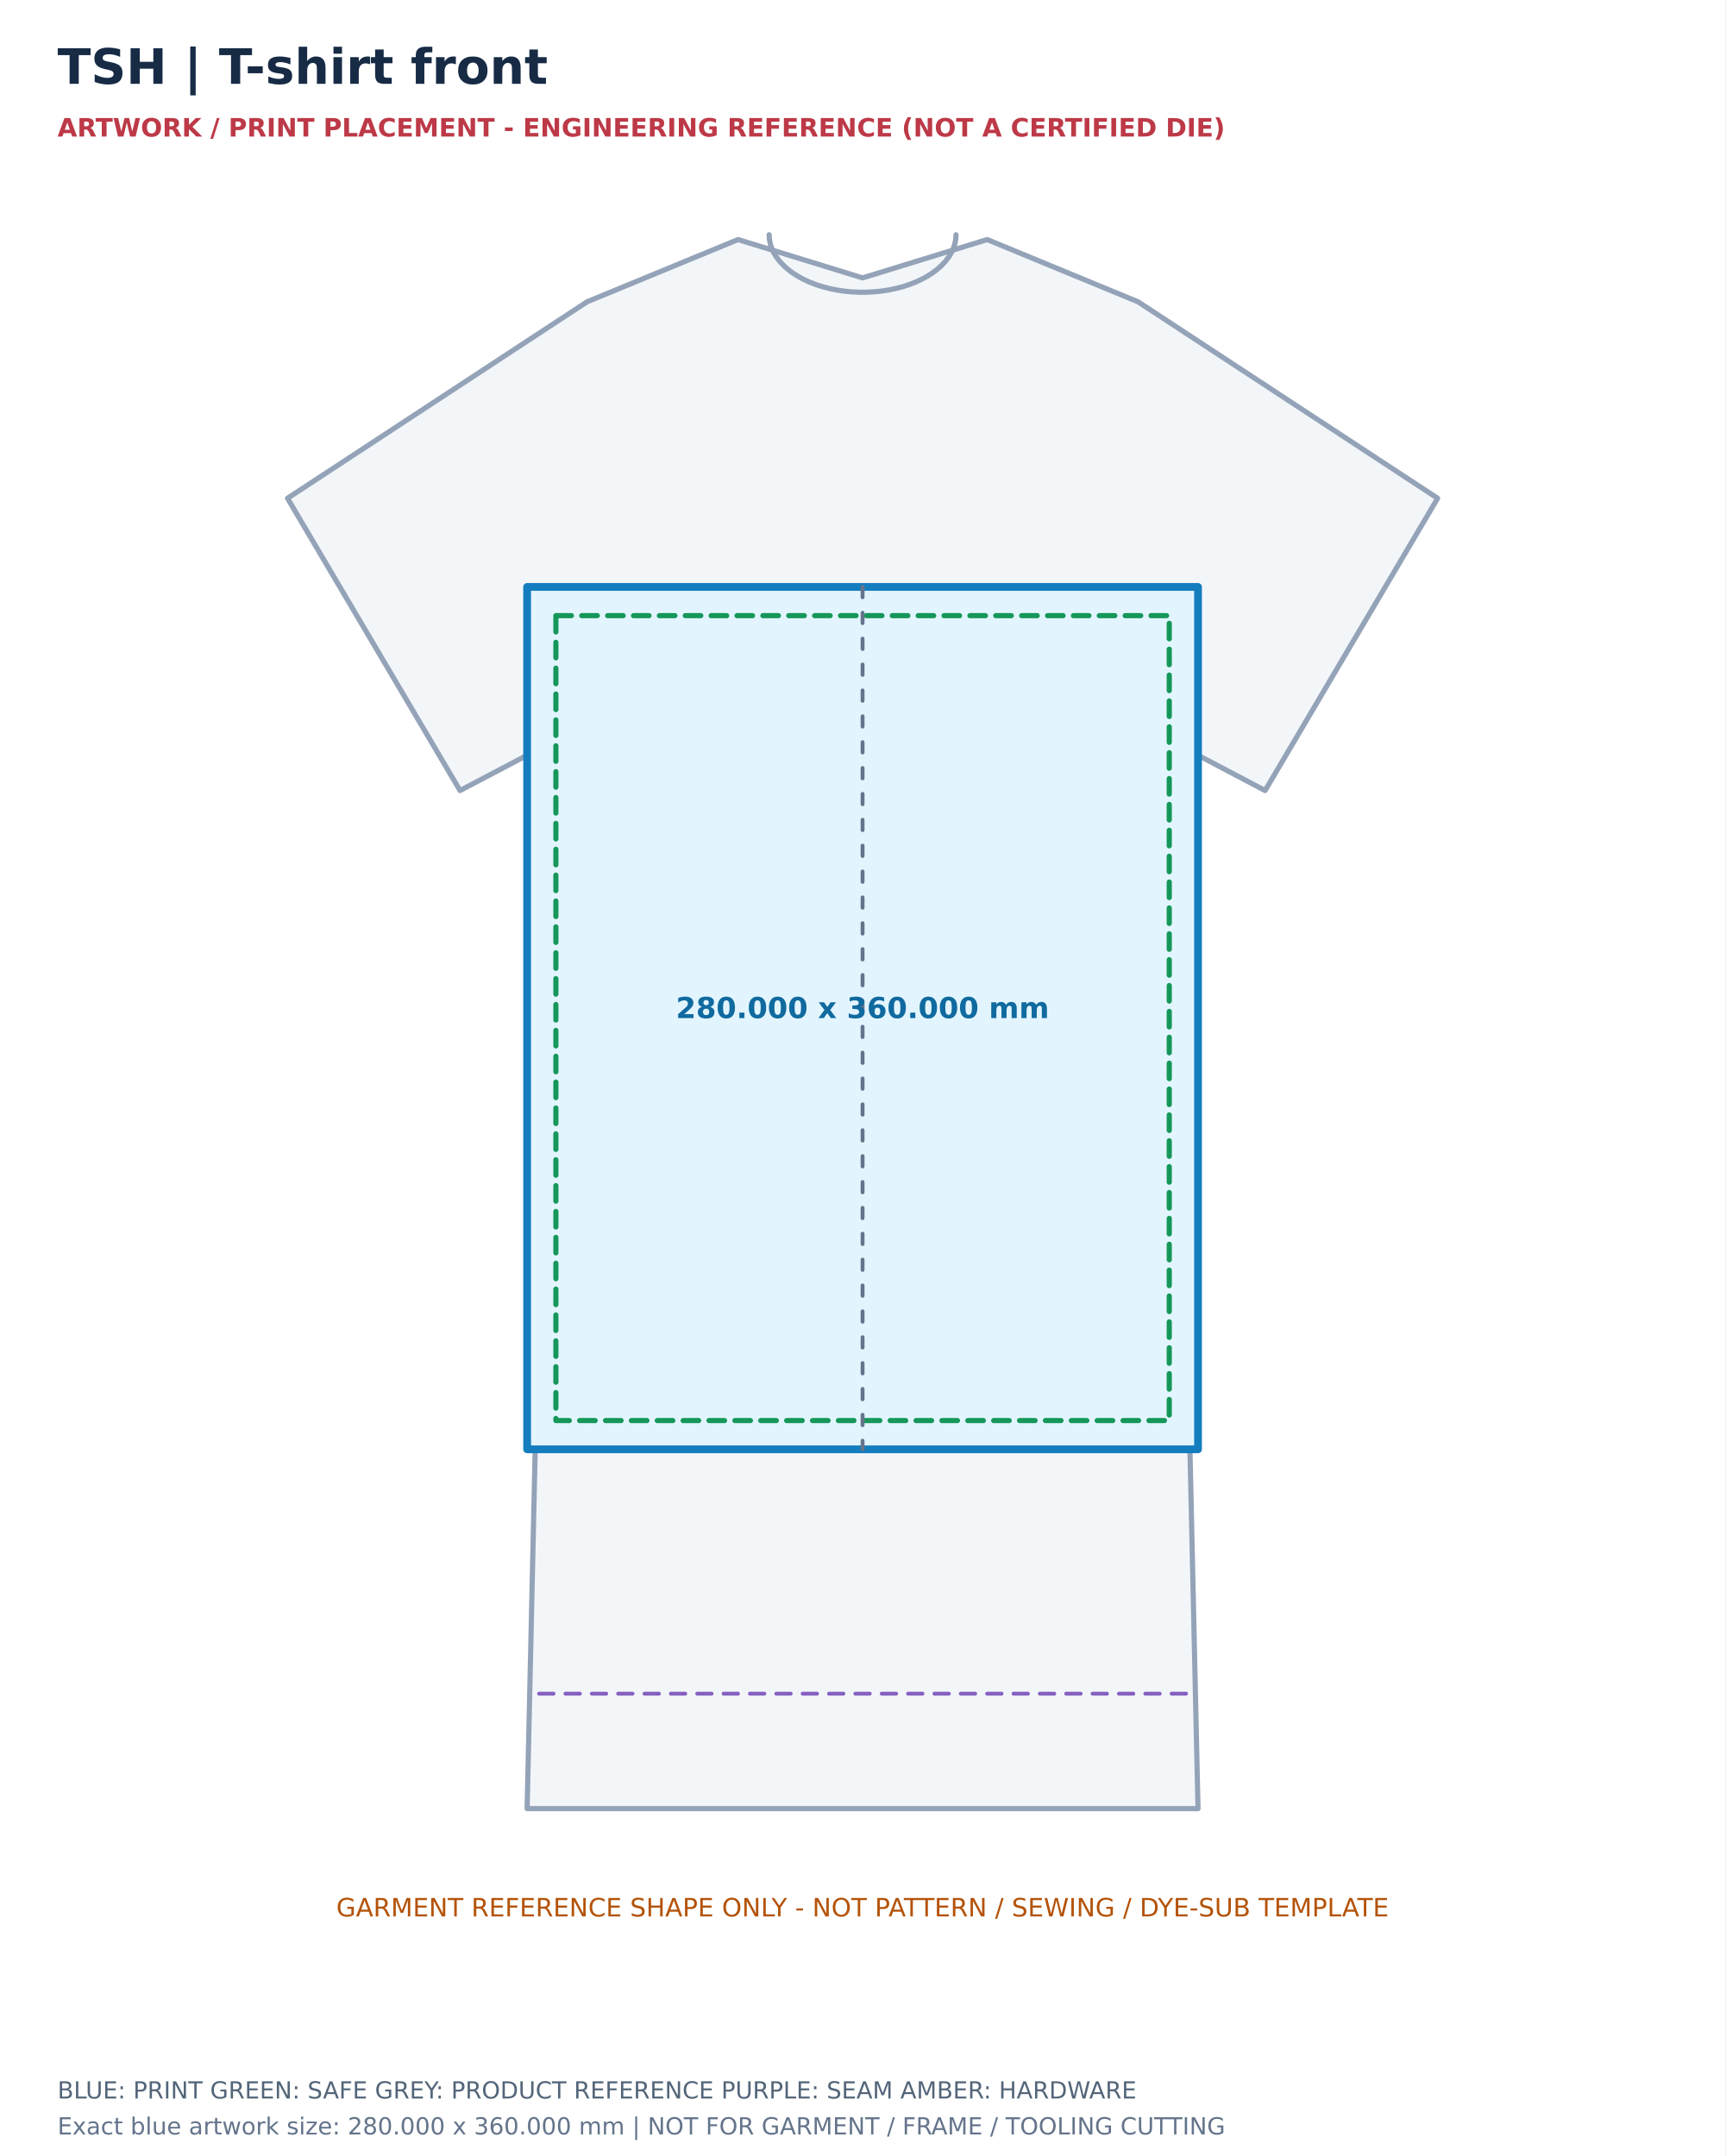
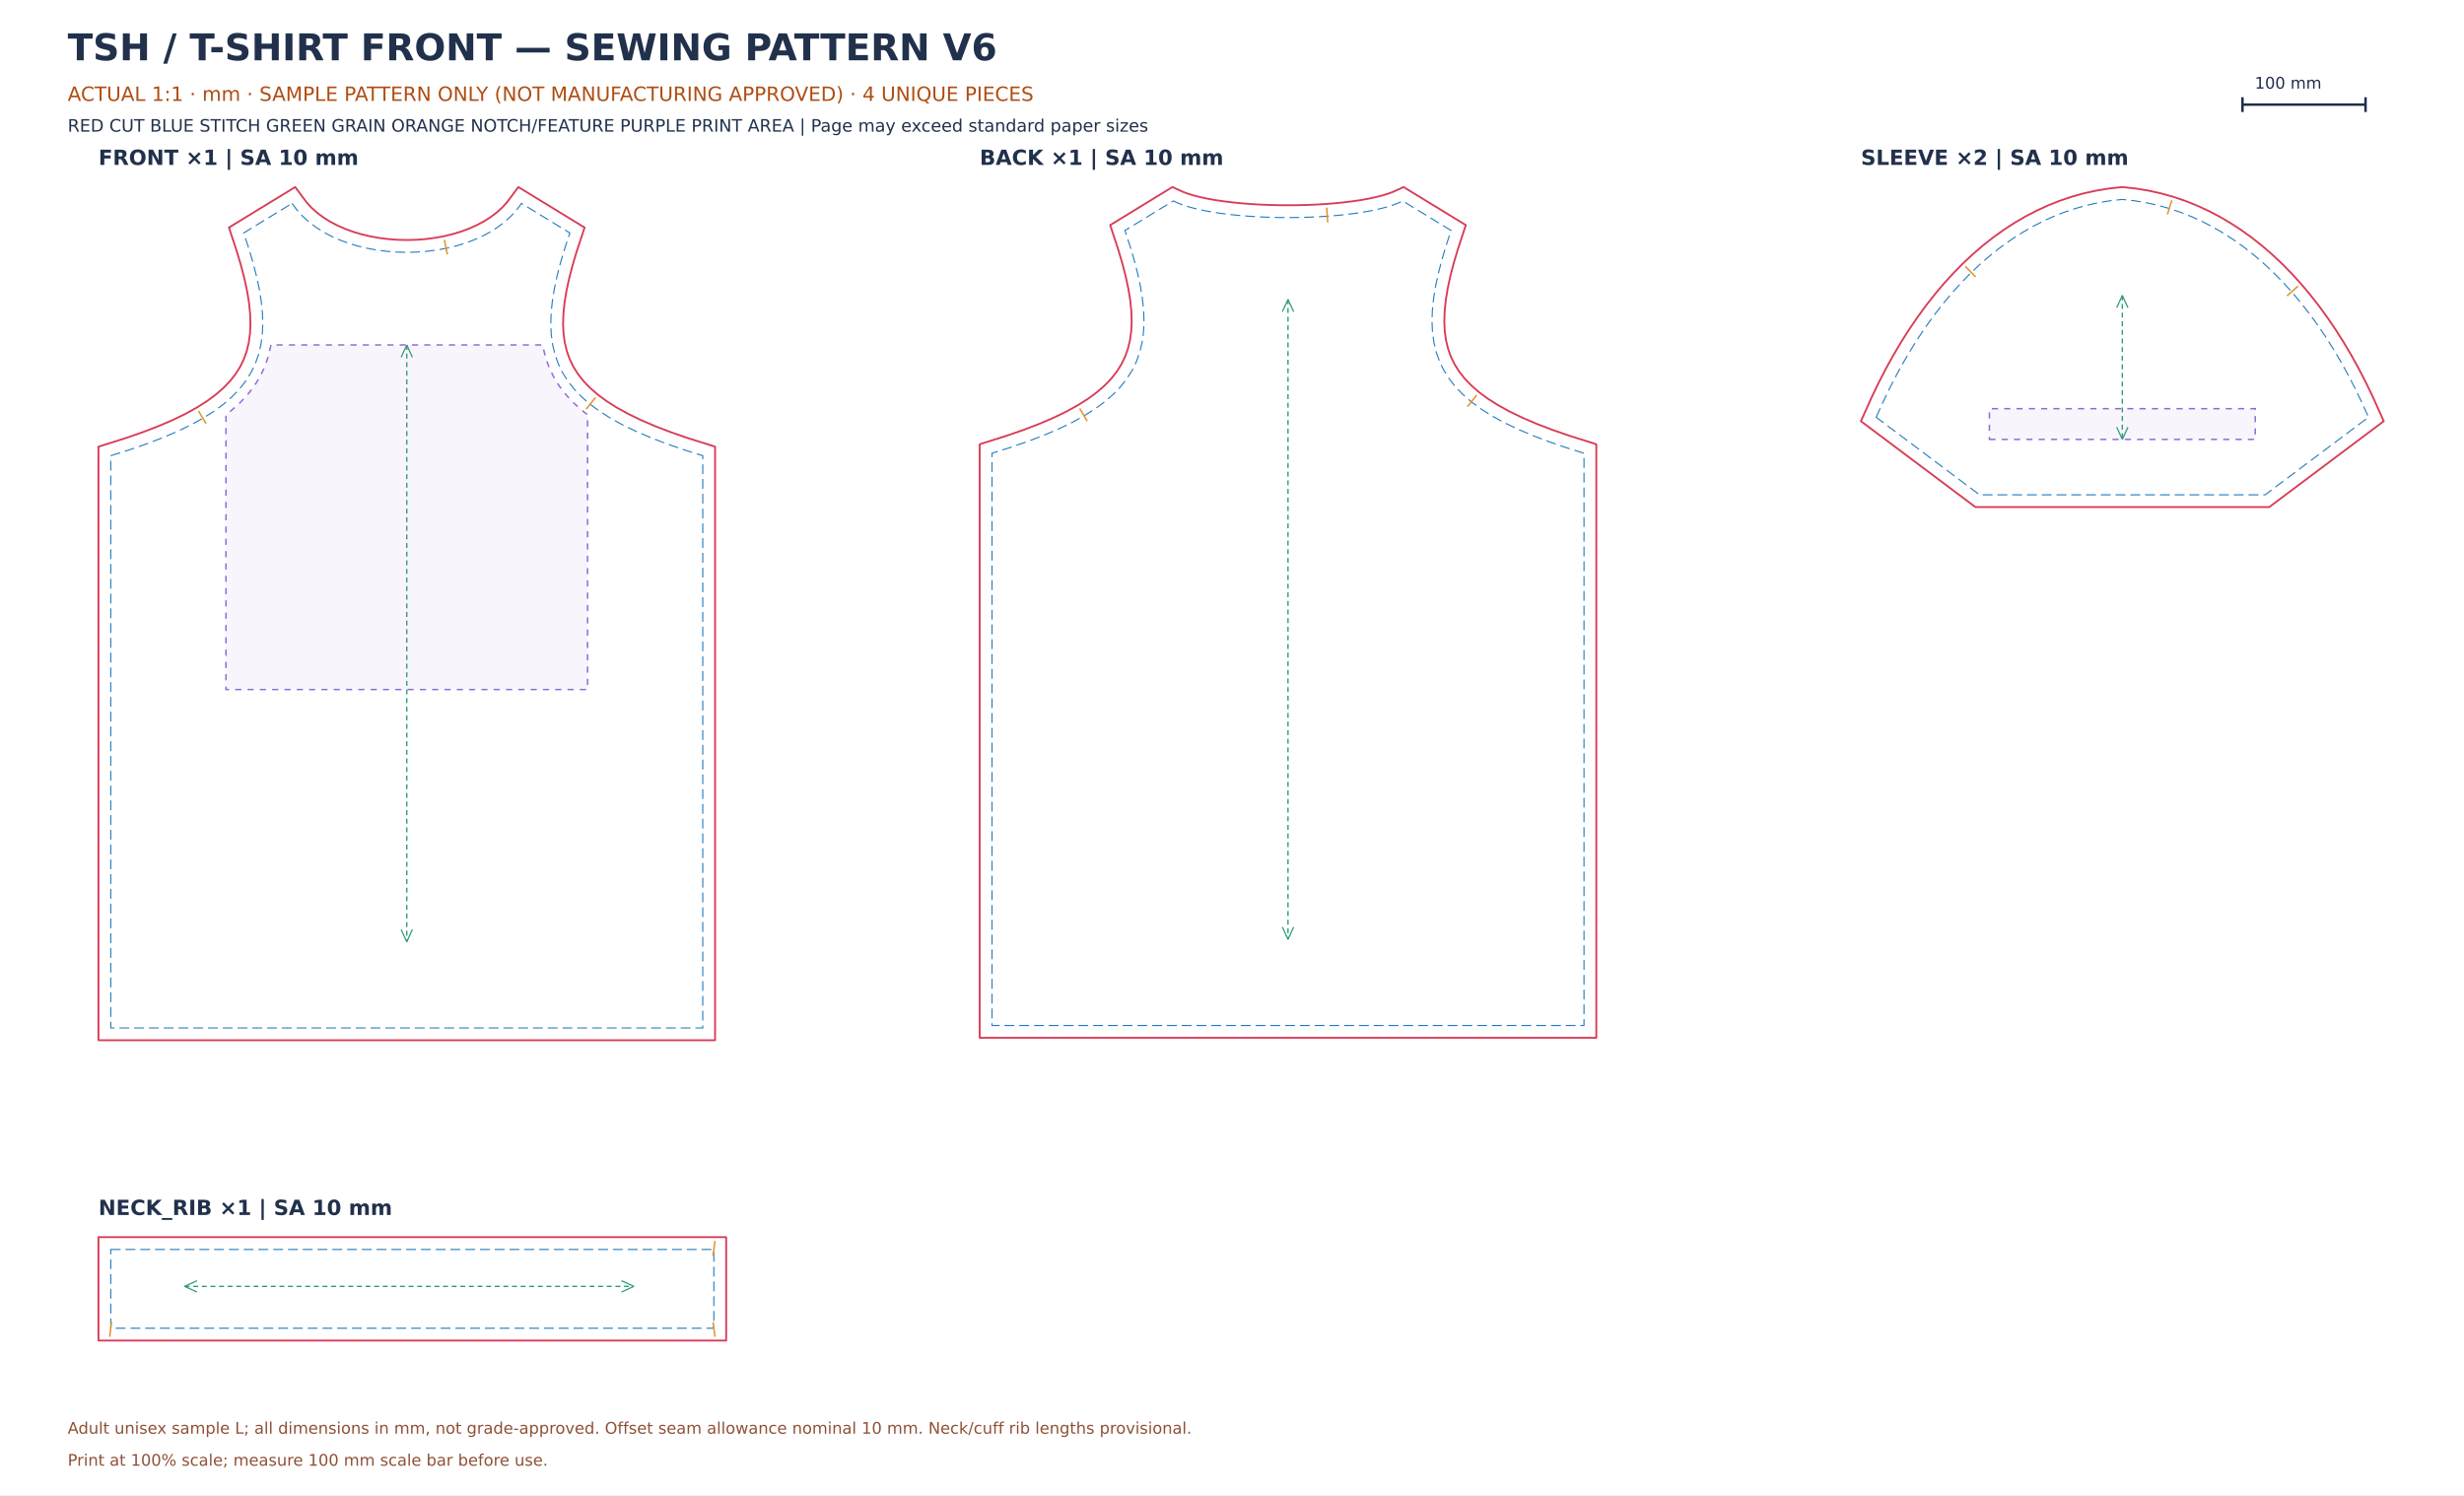
- <svg xmlns="http://www.w3.org/2000/svg" baseProfile="full" height="900.000mm" version="1.1" viewBox="0 0 720.000 900.000" width="720.000mm">
+ <svg xmlns="http://www.w3.org/2000/svg" baseProfile="full" height="1215mm" version="1.1" viewBox="0 0 2002 1215" width="2002mm">
  <defs />
-   <rect fill="#ffffff" height="900" width="720" x="0" y="0" />
-   <g id="PRODUCT_REFERENCE">
-     <polygon fill="#f3f6f9" points="245,126 308,100 360.0,116 412,100 475,126 600,208 528,330 490,310 500,755 220,755 230,310 192,330 120,208" stroke="#94a3b8" stroke-linecap="round" stroke-linejoin="round" stroke-width="2.16" />
-     <polyline fill="none" points="399.0,98.0 398.874,99.931 398.495,101.85 397.867,103.744 396.993,105.6 395.879,107.407 394.533,109.153 392.962,110.827 391.178,112.418 389.192,113.915 387.016,115.309 384.665,116.591 382.155,117.752 379.5,118.785 376.719,119.683 373.83,120.44 370.85,121.052 367.801,121.515 364.701,121.825 361.57,121.981 358.43,121.981 355.299,121.825 352.199,121.515 349.15,121.052 346.17,120.44 343.281,119.683 340.5,118.785 337.845,117.752 335.335,116.591 332.984,115.309 330.808,113.915 328.822,112.418 327.038,110.827 325.467,109.153 324.121,107.407 323.007,105.6 322.133,103.744 321.505,101.85 321.126,99.931 321.0,98.0" stroke="#94a3b8" stroke-linecap="round" stroke-linejoin="round" stroke-width="2.16" />
+   <rect fill="#ffffff" height="1215" width="2002" x="0" y="0" />
+   <g id="CUT">
+     <polygon fill="none" points="239.848,152.0 186.021,184.892 192.443,204.377 195.79,215.612 198.559,226.249 200.728,236.3 202.281,245.774 203.205,254.683 203.493,263.043 203.141,270.877 202.149,278.218 200.511,285.115 198.214,291.63 195.228,297.834 191.505,303.793 186.984,309.563 181.601,315.18 175.296,320.668 168.016,326.036 159.722,331.288 150.38,336.428 139.964,341.462 128.45,346.397 115.816,351.242 102.042,356.011 80.0,362.958 80.0,845.291 581.0,845.291 581.0,362.958 558.958,356.011 545.184,351.242 532.55,346.397 521.036,341.462 510.62,336.428 501.278,331.288 492.984,326.036 485.704,320.668 479.399,315.18 474.016,309.563 469.495,303.793 465.772,297.834 462.786,291.63 460.489,285.115 458.851,278.218 457.859,270.877 457.507,263.043 457.795,254.683 458.719,245.774 460.272,236.3 462.441,226.249 465.21,215.612 468.557,204.377 474.979,184.892 421.152,152.0 411.933,164.386 407.952,168.726 403.457,172.775 398.472,176.522 393.03,179.955 387.168,183.063 380.927,185.831 374.352,188.25 367.487,190.311 360.381,192.006 353.08,193.33 345.635,194.278 338.092,194.848 330.5,195.038 322.908,194.848 315.365,194.278 307.92,193.33 300.619,192.006 293.513,190.311 286.648,188.25 280.073,185.831 273.832,183.063 267.97,179.955 262.528,176.522 257.543,172.775 253.048,168.726 249.067,164.386" stroke="#d83b55" stroke-linejoin="round" stroke-width="1.5" />
+     <polygon fill="none" points="952.593,152.0 902.021,182.904 908.443,202.388 911.79,213.623 914.559,224.261 916.728,234.311 918.281,243.785 919.205,252.695 919.493,261.055 919.141,268.888 918.149,276.229 916.511,283.126 914.214,289.642 911.228,295.845 907.505,301.804 902.984,307.574 897.601,313.192 891.296,318.679 884.016,324.047 875.722,329.299 866.38,334.44 855.964,339.474 844.45,344.408 831.816,349.254 818.042,354.023 796.0,360.97 796.0,843.303 1297.0,843.303 1297.0,360.97 1274.958,354.023 1261.184,349.254 1248.55,344.408 1237.036,339.474 1226.62,334.44 1217.278,329.299 1208.984,324.047 1201.704,318.679 1195.399,313.192 1190.016,307.574 1185.495,301.804 1181.772,295.845 1178.786,289.642 1176.489,283.126 1174.851,276.229 1173.859,268.888 1173.507,261.055 1173.795,252.695 1174.719,243.785 1176.272,234.311 1178.441,224.261 1181.21,213.623 1184.557,202.388 1190.979,182.904 1140.407,152.0 1131.832,155.912 1127.798,157.406 1123.119,158.837 1117.869,160.178 1112.113,161.411 1105.912,162.527 1099.32,163.521 1092.391,164.386 1085.176,165.122 1077.723,165.726 1070.082,166.196 1062.299,166.533 1054.423,166.735 1046.5,166.802 1038.577,166.735 1030.701,166.533 1022.918,166.196 1015.277,165.726 1007.824,165.122 1000.609,164.386 993.68,163.521 987.088,162.527 980.887,161.411 975.131,160.178 969.881,158.837 965.202,157.406 961.168,155.912" stroke="#d83b55" stroke-linejoin="round" stroke-width="1.5" />
+     <polygon fill="none" points="1512.0,342.264 1605.061,412.06 1843.728,412.06 1936.789,342.264 1928.163,323.018 1922.524,311.287 1916.659,299.903 1910.57,288.872 1904.26,278.202 1897.73,267.901 1890.985,257.975 1884.024,248.432 1876.852,239.281 1869.469,230.528 1861.879,222.183 1854.083,214.254 1846.084,206.749 1837.885,199.677 1829.487,193.048 1820.895,186.871 1812.111,181.154 1803.139,175.91 1793.983,171.146 1784.649,166.874 1775.14,163.102 1765.464,159.842 1755.627,157.102 1745.635,154.891 1735.496,153.218 1724.395,152.0 1713.294,153.218 1703.154,154.891 1693.162,157.102 1683.325,159.842 1673.649,163.102 1664.141,166.874 1654.806,171.146 1645.651,175.91 1636.679,181.154 1627.895,186.871 1619.302,193.048 1610.905,199.677 1602.705,206.749 1594.706,214.254 1586.91,222.183 1579.32,230.528 1571.938,239.281 1564.765,248.432 1557.805,257.975 1551.059,267.901 1544.53,278.202 1538.22,288.872 1532.131,299.903 1526.266,311.287 1520.627,323.018" stroke="#d83b55" stroke-linejoin="round" stroke-width="1.5" />
+     <polygon fill="none" points="80.0,1005.291 80.0,1089.291 590.0,1089.291 590.0,1005.291" stroke="#d83b55" stroke-linejoin="round" stroke-width="1.5" />
  </g>
-   <g id="ARTWORK_PRINT">
-     <polygon fill="#e2f5ff" points="220.0,245 500.0,245 500.0,605 220.0,605" stroke="#147dbe" stroke-linecap="round" stroke-linejoin="round" stroke-width="3.24" />
+   <g id="STITCH">
+     <polygon fill="none" points="237.275,165.291 241.351,170.767 246.001,175.837 251.18,180.502 256.846,184.761 262.953,188.614 269.457,192.062 276.315,195.104 283.482,197.74 290.913,199.971 298.566,201.797 306.395,203.216 314.356,204.23 322.406,204.839 330.5,205.041 338.594,204.839 346.644,204.23 354.605,203.216 362.434,201.797 370.087,199.971 377.518,197.74 384.685,195.104 391.543,192.062 398.047,188.614 404.154,184.761 409.82,180.502 414.999,175.837 419.649,170.767 423.725,165.291 463.0,189.291 459.015,201.384 455.576,212.924 452.711,223.934 450.444,234.435 448.803,244.448 447.812,253.995 447.499,263.096 447.889,271.773 449.008,280.047 450.882,287.94 453.537,295.473 457.0,302.666 461.296,309.542 466.451,316.122 472.492,322.426 479.444,328.477 487.334,334.294 496.188,339.901 506.03,345.317 516.889,350.565 528.789,355.664 541.757,360.638 555.819,365.507 571.0,370.291 571.0,835.291 90.0,835.291 90.0,370.291 105.181,365.507 119.243,360.638 132.211,355.664 144.111,350.565 154.97,345.317 164.812,339.901 173.666,334.294 181.556,328.477 188.508,322.426 194.549,316.122 199.704,309.542 204.0,302.666 207.463,295.473 210.118,287.94 211.992,280.047 213.111,271.773 213.501,263.096 213.188,253.995 212.197,244.448 210.556,234.435 208.289,223.934 205.424,212.924 201.985,201.384 198.0,189.291" stroke="#267bbd" stroke-dasharray="8,4" stroke-width="0.9" />
+     <polygon fill="none" points="953.275,163.303 957.351,165.162 962.001,166.884 967.18,168.469 972.846,169.915 978.953,171.224 985.457,172.395 992.315,173.428 999.482,174.323 1006.913,175.081 1014.566,175.701 1022.395,176.183 1030.356,176.527 1038.406,176.734 1046.5,176.803 1054.594,176.734 1062.644,176.527 1070.605,176.183 1078.434,175.701 1086.087,175.081 1093.518,174.323 1100.685,173.428 1107.543,172.395 1114.047,171.224 1120.154,169.915 1125.82,168.469 1130.999,166.884 1135.649,165.162 1139.725,163.303 1179.0,187.303 1175.015,199.395 1171.576,210.935 1168.711,221.945 1166.444,232.446 1164.803,242.459 1163.812,252.006 1163.499,261.107 1163.889,269.784 1165.008,278.059 1166.882,285.951 1169.537,293.484 1173.0,300.678 1177.296,307.554 1182.451,314.133 1188.492,320.438 1195.444,326.488 1203.334,332.306 1212.188,337.912 1222.03,343.328 1232.889,348.576 1244.789,353.676 1257.757,358.649 1271.819,363.518 1287.0,368.303 1287.0,833.303 806.0,833.303 806.0,368.303 821.181,363.518 835.243,358.649 848.211,353.676 860.111,348.576 870.97,343.328 880.812,337.912 889.666,332.306 897.556,326.488 904.508,320.438 910.549,314.133 915.704,307.554 920.0,300.678 923.463,293.484 926.118,285.951 927.992,278.059 929.111,269.784 929.501,261.107 929.188,252.006 928.197,242.459 926.556,232.446 924.289,221.945 921.424,210.935 917.985,199.395 914.0,187.303" stroke="#267bbd" stroke-dasharray="8,4" stroke-width="0.9" />
+     <polygon fill="none" points="1524.395,339.06 1529.697,327.23 1535.219,315.744 1540.955,304.61 1546.903,293.835 1553.059,283.425 1559.42,273.389 1565.982,263.733 1572.742,254.465 1579.697,245.591 1586.844,237.119 1594.177,229.056 1601.696,221.409 1609.395,214.185 1617.271,207.392 1625.322,201.036 1633.544,195.126 1641.932,189.667 1650.485,184.667 1659.198,180.134 1668.068,176.074 1677.092,172.495 1686.265,169.404 1695.586,166.807 1705.05,164.713 1714.654,163.128 1724.395,162.06 1734.135,163.128 1743.739,164.713 1753.203,166.807 1762.524,169.404 1771.698,172.495 1780.722,176.074 1789.592,180.134 1798.305,184.667 1806.857,189.667 1815.246,195.126 1823.467,201.036 1831.518,207.392 1839.395,214.185 1847.094,221.409 1854.612,229.056 1861.946,237.119 1869.092,245.591 1876.047,254.465 1882.807,263.733 1889.37,273.389 1895.731,283.425 1901.887,293.835 1907.835,304.61 1913.571,315.744 1919.092,327.23 1924.395,339.06 1840.395,402.06 1608.395,402.06" stroke="#267bbd" stroke-dasharray="8,4" stroke-width="0.9" />
+     <polygon fill="none" points="90.0,1015.291 580.0,1015.291 580.0,1079.291 90.0,1079.291" stroke="#267bbd" stroke-dasharray="8,4" stroke-width="0.9" />
  </g>
-   <g id="SAFE_REFERENCE">
-     <polygon fill="none" points="232.0,257 488.0,257 488.0,593 232.0,593" stroke="#16975a" stroke-dasharray="6.48 4.32" stroke-linecap="round" stroke-linejoin="round" stroke-width="2.16" />
+   <g id="GRAIN">
+     <line stroke="#2e9b74" stroke-dasharray="4,3" stroke-width="1.1" x1="330.5" x2="330.5" y1="280.291" y2="765.291" />
+     <line stroke="#2e9b74" stroke-width="1" x1="330.5" x2="335.086" y1="280.291" y2="290.29" />
+     <line stroke="#2e9b74" stroke-width="1" x1="330.5" x2="325.914" y1="280.291" y2="290.29" />
+     <line stroke="#2e9b74" stroke-width="1" x1="330.5" x2="325.914" y1="765.291" y2="755.293" />
+     <line stroke="#2e9b74" stroke-width="1" x1="330.5" x2="335.086" y1="765.291" y2="755.293" />
+     <line stroke="#2e9b74" stroke-dasharray="4,3" stroke-width="1.1" x1="1046.5" x2="1046.5" y1="243.303" y2="763.303" />
+     <line stroke="#2e9b74" stroke-width="1" x1="1046.5" x2="1051.086" y1="243.303" y2="253.301" />
+     <line stroke="#2e9b74" stroke-width="1" x1="1046.5" x2="1041.914" y1="243.303" y2="253.301" />
+     <line stroke="#2e9b74" stroke-width="1" x1="1046.5" x2="1041.914" y1="763.303" y2="753.304" />
+     <line stroke="#2e9b74" stroke-width="1" x1="1046.5" x2="1051.086" y1="763.303" y2="753.304" />
+     <line stroke="#2e9b74" stroke-dasharray="4,3" stroke-width="1.1" x1="1724.395" x2="1724.395" y1="240.06" y2="357.06" />
+     <line stroke="#2e9b74" stroke-width="1" x1="1724.395" x2="1728.98" y1="240.06" y2="250.059" />
+     <line stroke="#2e9b74" stroke-width="1" x1="1724.395" x2="1719.809" y1="240.06" y2="250.059" />
+     <line stroke="#2e9b74" stroke-width="1" x1="1724.395" x2="1719.809" y1="357.06" y2="347.061" />
+     <line stroke="#2e9b74" stroke-width="1" x1="1724.395" x2="1728.98" y1="357.06" y2="347.061" />
+     <line stroke="#2e9b74" stroke-dasharray="4,3" stroke-width="1.1" x1="150.0" x2="515.0" y1="1045.291" y2="1045.291" />
+     <line stroke="#2e9b74" stroke-width="1" x1="150.0" x2="159.999" y1="1045.291" y2="1040.706" />
+     <line stroke="#2e9b74" stroke-width="1" x1="150.0" x2="159.999" y1="1045.291" y2="1049.877" />
+     <line stroke="#2e9b74" stroke-width="1" x1="515.0" x2="505.001" y1="1045.291" y2="1049.877" />
+     <line stroke="#2e9b74" stroke-width="1" x1="515.0" x2="505.001" y1="1045.291" y2="1040.706" />
  </g>
-   <g id="BLEED_REFERENCE" />
-   <g id="SEAM_REFERENCE">
-     <polyline fill="none" points="225,707 495,707" stroke="#8660c1" stroke-dasharray="6 5" stroke-linecap="round" stroke-linejoin="round" stroke-width="1.62" />
+   <g id="MARK">
+     <line stroke="#e1942e" stroke-width="1.25" x1="363.46" x2="360.998" y1="206.69" y2="194.945" />
+     <line stroke="#e1942e" stroke-width="1.25" x1="476.322" x2="483.816" y1="332.382" y2="323.01" />
+     <line stroke="#e1942e" stroke-width="1.25" x1="167.352" x2="161.257" y1="344.208" y2="333.871" />
+     <line stroke="#e1942e" stroke-width="1.25" x1="1078.789" x2="1077.937" y1="180.688" y2="168.718" />
+     <line stroke="#e1942e" stroke-width="1.25" x1="1192.322" x2="1199.816" y1="330.393" y2="321.021" />
+     <line stroke="#e1942e" stroke-width="1.25" x1="883.352" x2="877.257" y1="342.219" y2="331.882" />
+     <line stroke="#e1942e" stroke-width="1.25" x1="1605.19" x2="1596.803" y1="224.985" y2="216.402" />
+     <line stroke="#e1942e" stroke-width="1.25" x1="1761.054" x2="1764.582" y1="174.183" y2="162.713" />
+     <line stroke="#e1942e" stroke-width="1.25" x1="1858.184" x2="1867.212" y1="240.413" y2="232.507" />
+     <line stroke="#e1942e" stroke-width="1.25" x1="579.352" x2="580.907" y1="1020.249" y2="1008.35" />
+     <line stroke="#e1942e" stroke-width="1.25" x1="579.352" x2="580.907" y1="1074.334" y2="1086.232" />
+     <line stroke="#e1942e" stroke-width="1.25" x1="90.648" x2="89.093" y1="1074.334" y2="1086.232" />
+     <line stroke="#202d4a" stroke-width="2" x1="1822" x2="1922" y1="85" y2="85" />
+     <line stroke="#202d4a" stroke-width="2" x1="1822" x2="1822" y1="79" y2="91" />
+     <line stroke="#202d4a" stroke-width="2" x1="1922" x2="1922" y1="79" y2="91" />
  </g>
-   <g id="HARDWARE_REFERENCE" />
-   <g id="CENTER_REFERENCE">
-     <polyline fill="none" points="360.0,245 360.0,605" stroke="#64748b" stroke-dasharray="4.32 6.48" stroke-linecap="round" stroke-linejoin="round" stroke-width="1.62" />
+   <g id="PRINT">
+     <polygon fill="#8d6ad6" fill-opacity="0.065" points="220.032,280.291 219.92,281.119 219.776,281.895 217.902,289.788 217.663,290.6 215.008,298.133 214.671,298.943 211.208,306.136 210.785,306.905 206.489,313.781 206.001,314.477 200.846,321.056 200.325,321.657 194.284,327.961 193.76,328.461 186.807,334.511 186.303,334.915 183.6,336.909 183.6,560.291 477.4,560.291 477.4,336.909 474.697,334.915 474.193,334.511 467.24,328.461 466.716,327.961 460.675,321.657 460.154,321.056 454.999,314.477 454.511,313.781 450.215,306.905 449.792,306.136 446.329,298.943 445.992,298.133 443.337,290.6 443.098,289.788 441.224,281.895 441.08,281.119 440.968,280.291" stroke="#8d6ad6" stroke-dasharray="5,5" stroke-width="1.2" />
+     <polygon fill="#8d6ad6" fill-opacity="0.065" points="1616.395,357.06 1832.395,357.06 1832.395,332.06 1616.395,332.06" stroke="#8d6ad6" stroke-dasharray="5,5" stroke-width="1.2" />
  </g>
-   <g id="TRIM_REFERENCE" />
-   <text fill="#106a9f" font-family="DejaVu Sans,Arial,sans-serif" font-size="12.096" font-weight="bold" text-anchor="middle" x="360.0" y="425.0">280.000 x 360.000 mm</text>
-   <text fill="#b45309" font-family="DejaVu Sans,Arial,sans-serif" font-size="10.584" font-weight="normal" text-anchor="middle" x="360.0" y="800">GARMENT REFERENCE SHAPE ONLY - NOT PATTERN / SEWING / DYE-SUB TEMPLATE</text>
-   <text fill="#172b45" font-family="DejaVu Sans,Arial,sans-serif" font-size="20.412" font-weight="bold" x="24" y="35">TSH  |  T-shirt front</text>
-   <text fill="#bd3947" font-family="DejaVu Sans,Arial,sans-serif" font-size="10.584" font-weight="bold" x="24" y="57">ARTWORK / PRINT PLACEMENT - ENGINEERING REFERENCE (NOT A CERTIFIED DIE)</text>
-   <text fill="#536579" font-family="DejaVu Sans,Arial,sans-serif" font-size="9.828" font-weight="normal" x="24" y="876">BLUE: PRINT   GREEN: SAFE   GREY: PRODUCT REFERENCE   PURPLE: SEAM   AMBER: HARDWARE</text>
-   <text fill="#64748b" font-family="DejaVu Sans,Arial,sans-serif" font-size="9.828" font-weight="normal" x="24" y="891">Exact blue artwork size: 280.000 x 360.000 mm   |   NOT FOR GARMENT / FRAME / TOOLING CUTTING</text>
+   <g id="LABEL">
+     <text fill="#21314c" font-family="DejaVu Sans, Arial" font-size="17" font-weight="bold" x="80.0" y="134.0">FRONT  ×1  | SA 10 mm</text>
+     <text fill="#21314c" font-family="DejaVu Sans, Arial" font-size="17" font-weight="bold" x="796.0" y="134.0">BACK  ×1  | SA 10 mm</text>
+     <text fill="#21314c" font-family="DejaVu Sans, Arial" font-size="17" font-weight="bold" x="1512.0" y="134.0">SLEEVE  ×2  | SA 10 mm</text>
+     <text fill="#21314c" font-family="DejaVu Sans, Arial" font-size="17" font-weight="bold" x="80.0" y="987.291">NECK_RIB  ×1  | SA 10 mm</text>
+     <text fill="#21314c" font-family="DejaVu Sans" font-size="30" font-weight="bold" x="55" y="49">TSH  /  T-SHIRT FRONT — SEWING PATTERN V6</text>
+     <text fill="#af4d12" font-family="DejaVu Sans" font-size="16" x="55" y="82">ACTUAL 1:1 · mm ·  SAMPLE PATTERN ONLY (NOT MANUFACTURING APPROVED) · 4 UNIQUE PIECES</text>
+     <text fill="#21314c" font-family="DejaVu Sans" font-size="14" x="55" y="107">RED CUT   BLUE STITCH   GREEN GRAIN   ORANGE NOTCH/FEATURE   PURPLE PRINT AREA   |  Page may exceed standard paper sizes</text>
+     <text fill="#8f5036" font-family="DejaVu Sans" font-size="13" x="55" y="1165">Adult unisex sample L; all dimensions in mm, not grade-approved. Offset seam allowance nominal 10 mm. Neck/cuff rib lengths provisional.</text>
+     <text fill="#8f5036" font-family="DejaVu Sans" font-size="13" x="55" y="1191">Print at 100% scale; measure 100 mm scale bar before use.</text>
+     <text fill="#202d4a" font-family="DejaVu Sans" font-size="13" x="1832" y="72">100 mm</text>
+   </g>
</svg>
